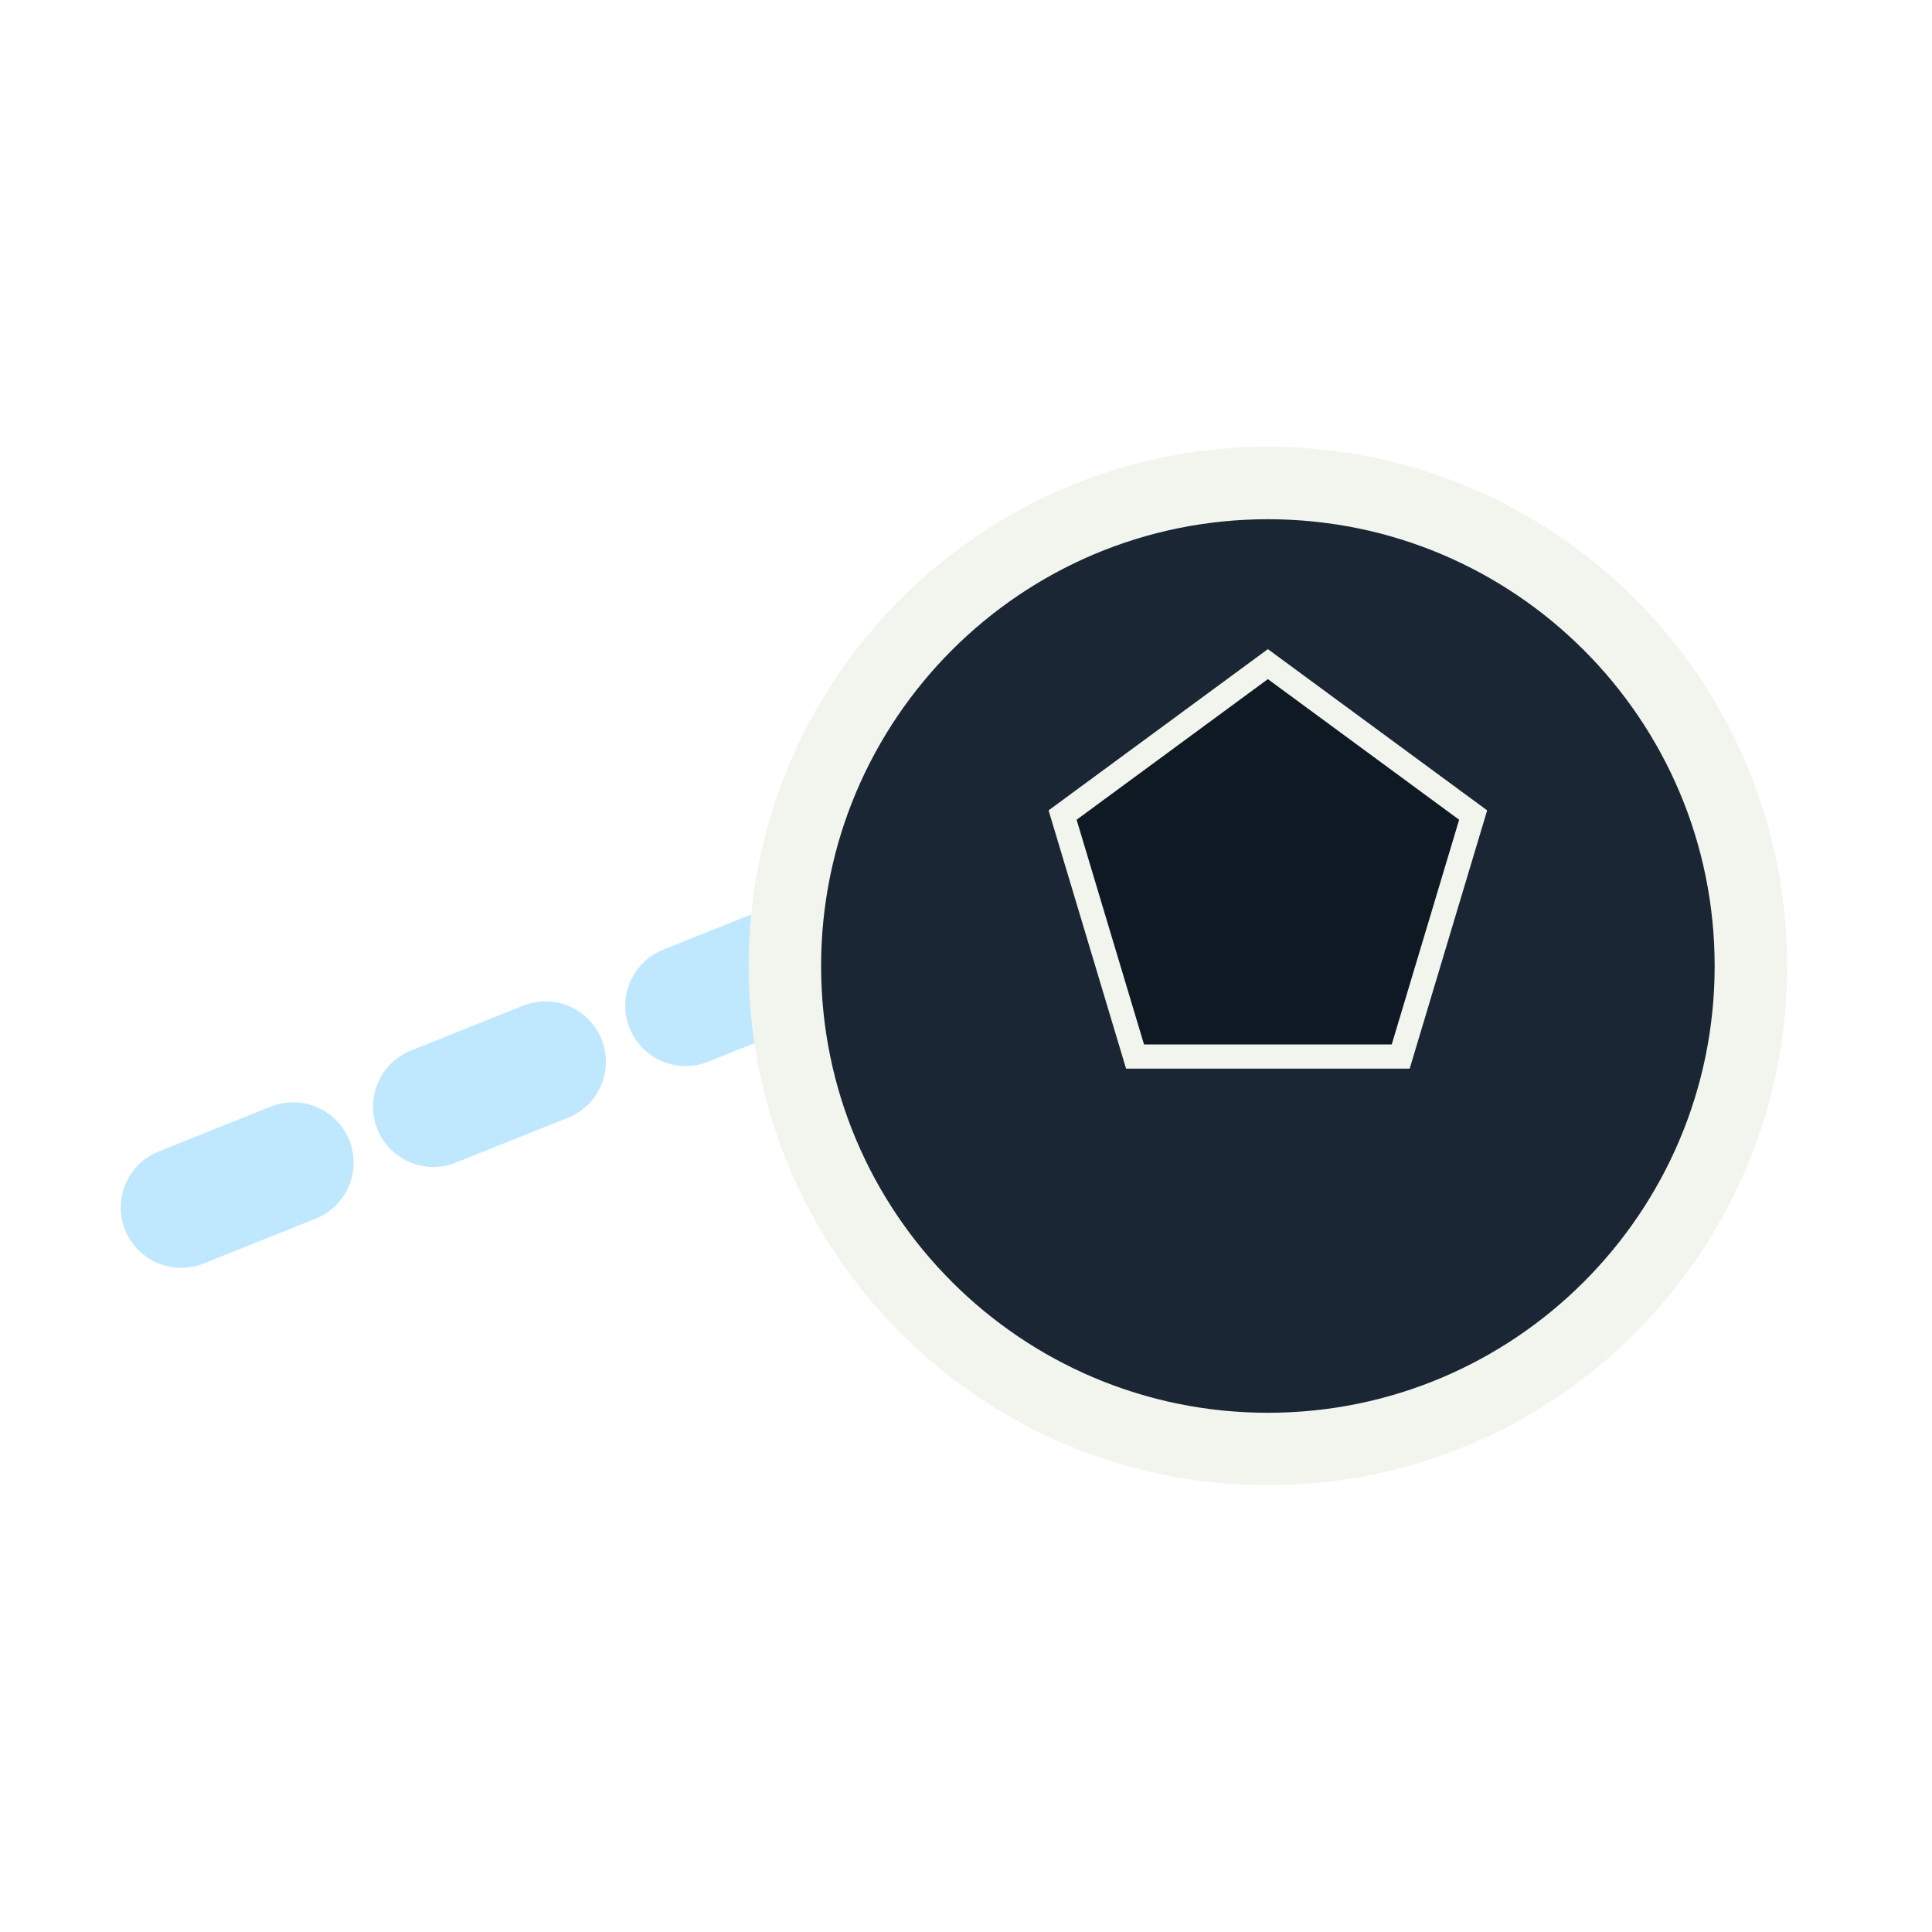
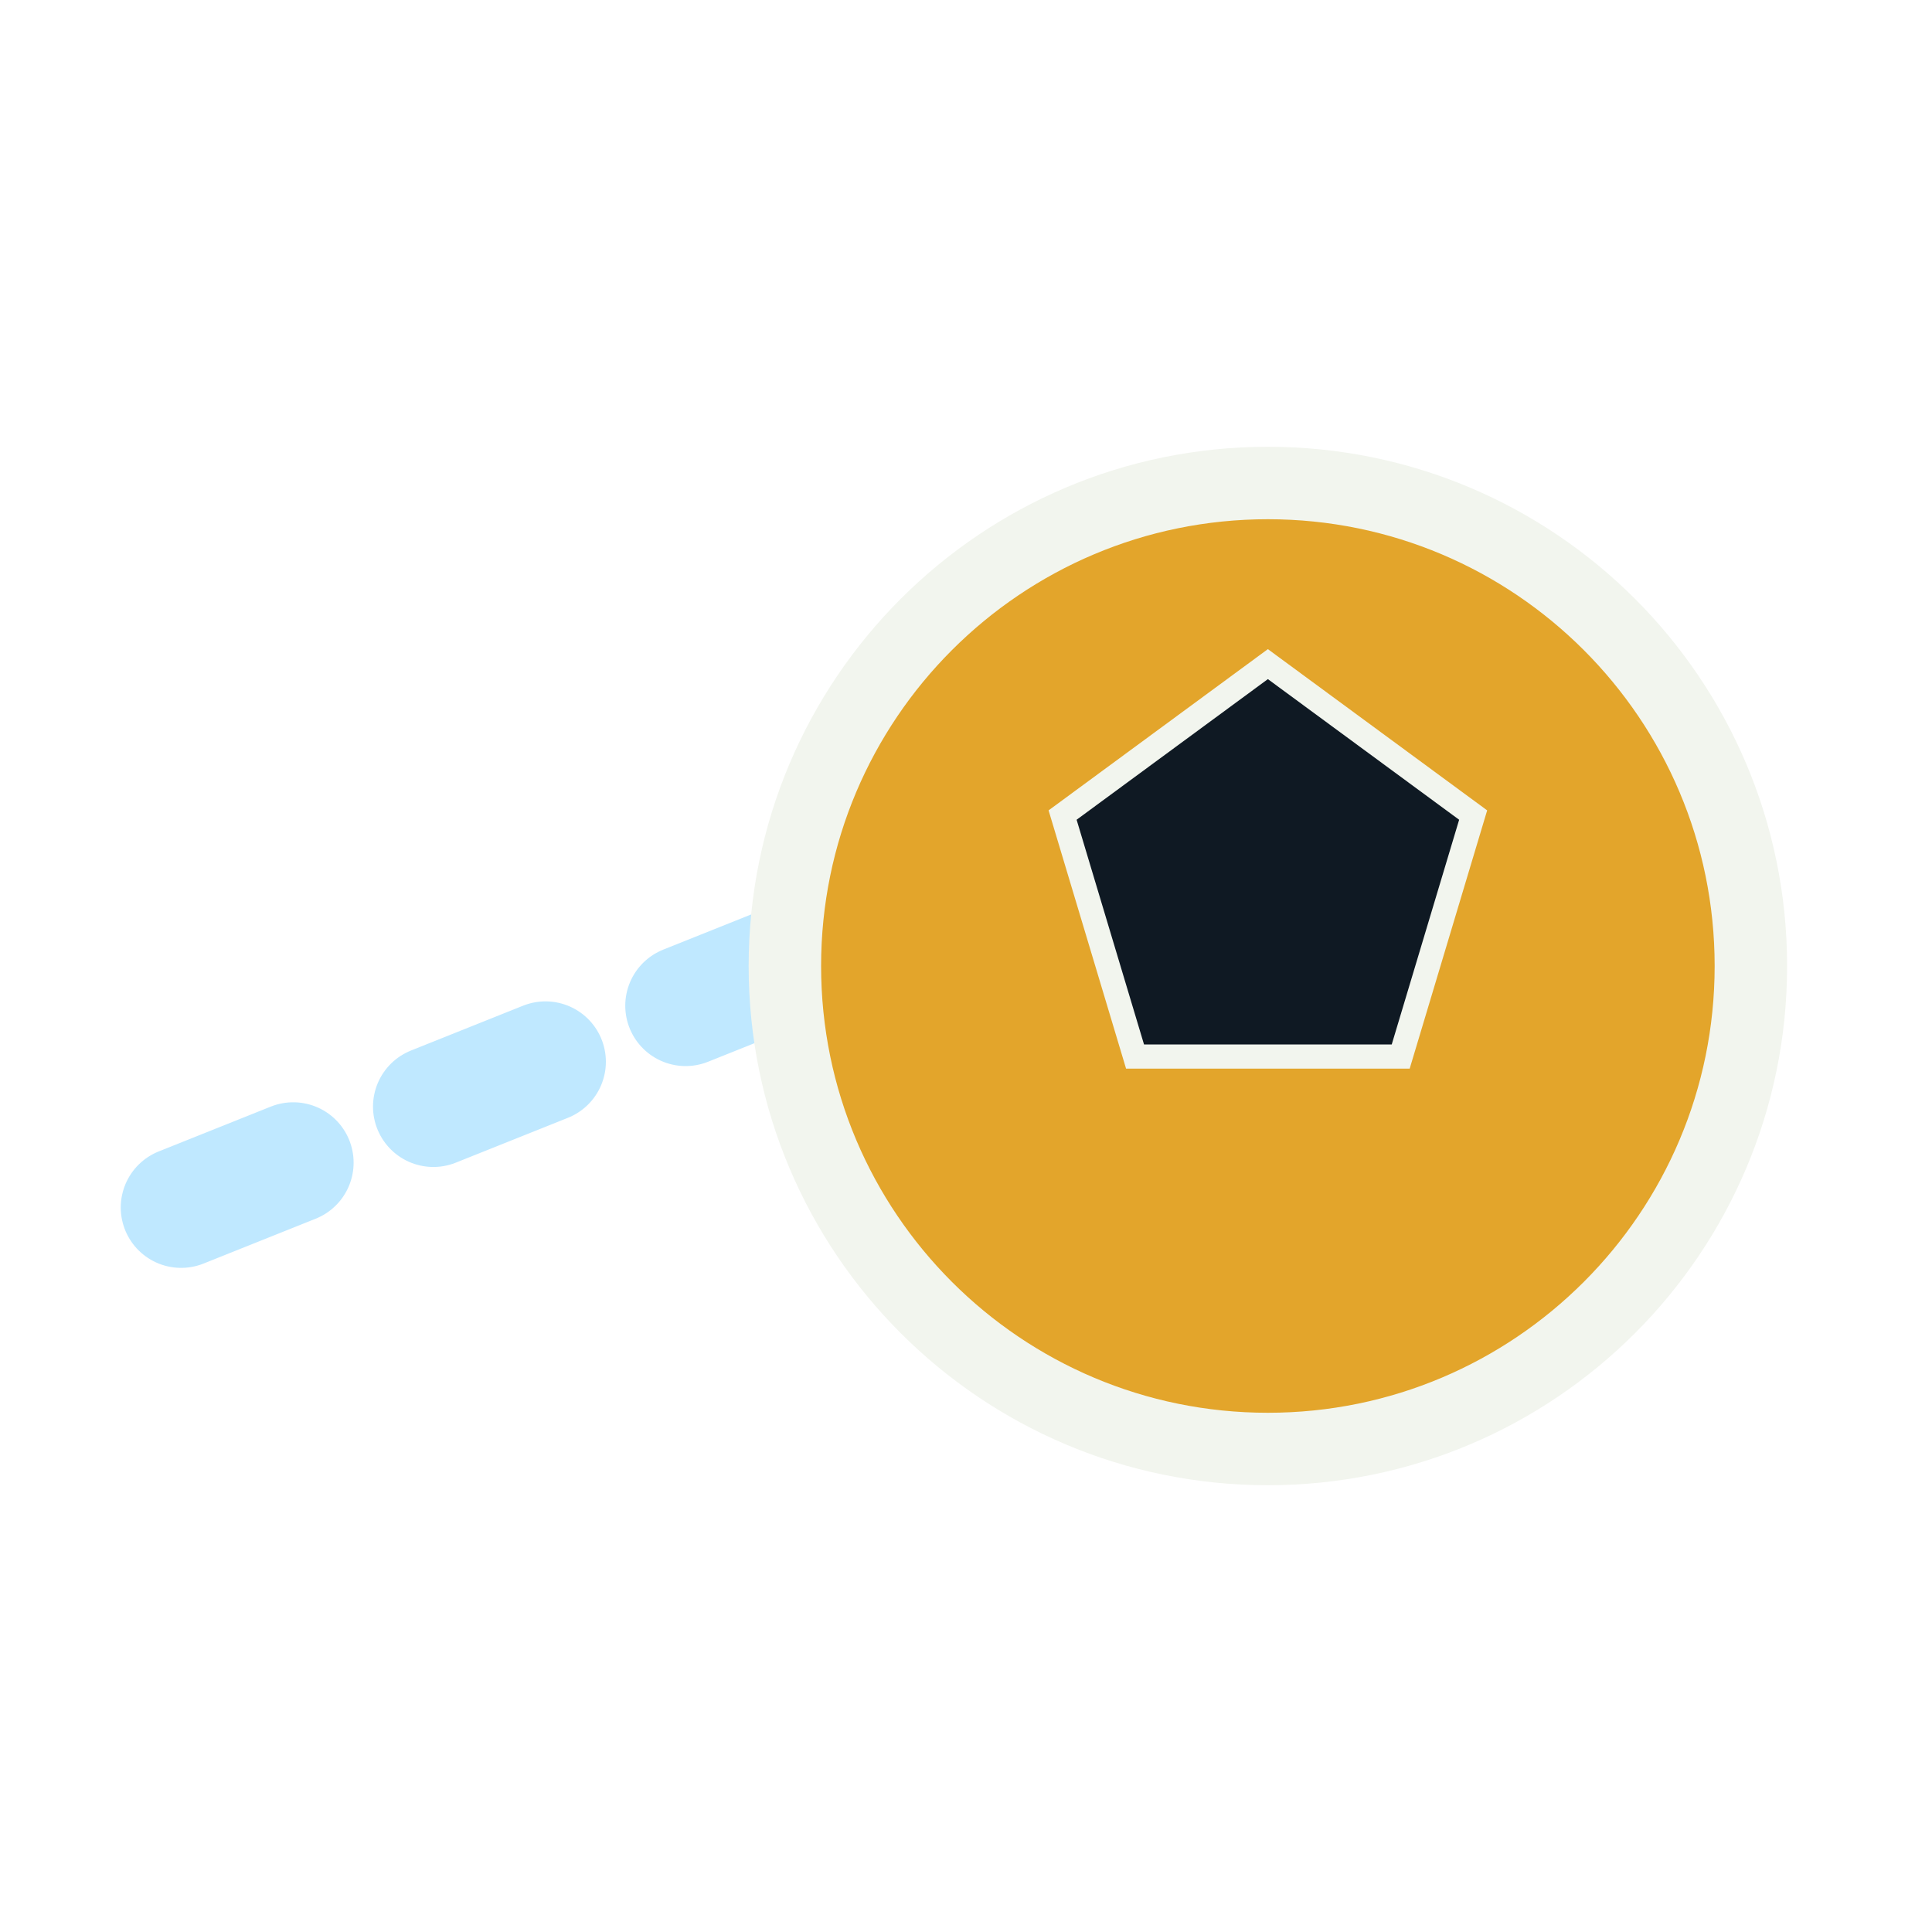
<svg xmlns="http://www.w3.org/2000/svg" viewBox="0 0 32 32">
  <line x1="3" y1="20" x2="13" y2="16" stroke="#BFE8FF" stroke-width="2" stroke-dasharray="2 2.5" stroke-linecap="round" />
-   <circle cx="21" cy="16" r="8" fill="#1a2633" stroke="#F2F5EE" stroke-width="1.2" />
+   <circle cx="21" cy="16" r="8" fill="#E3A52B" stroke="#F2F5EE" stroke-width="1.2" />
  <polygon points="21,11 24.4,13.5 23.2,17.5 18.8,17.5 17.6,13.5" fill="#0f1923" stroke="#F2F5EE" stroke-width="0.4" />
</svg>
